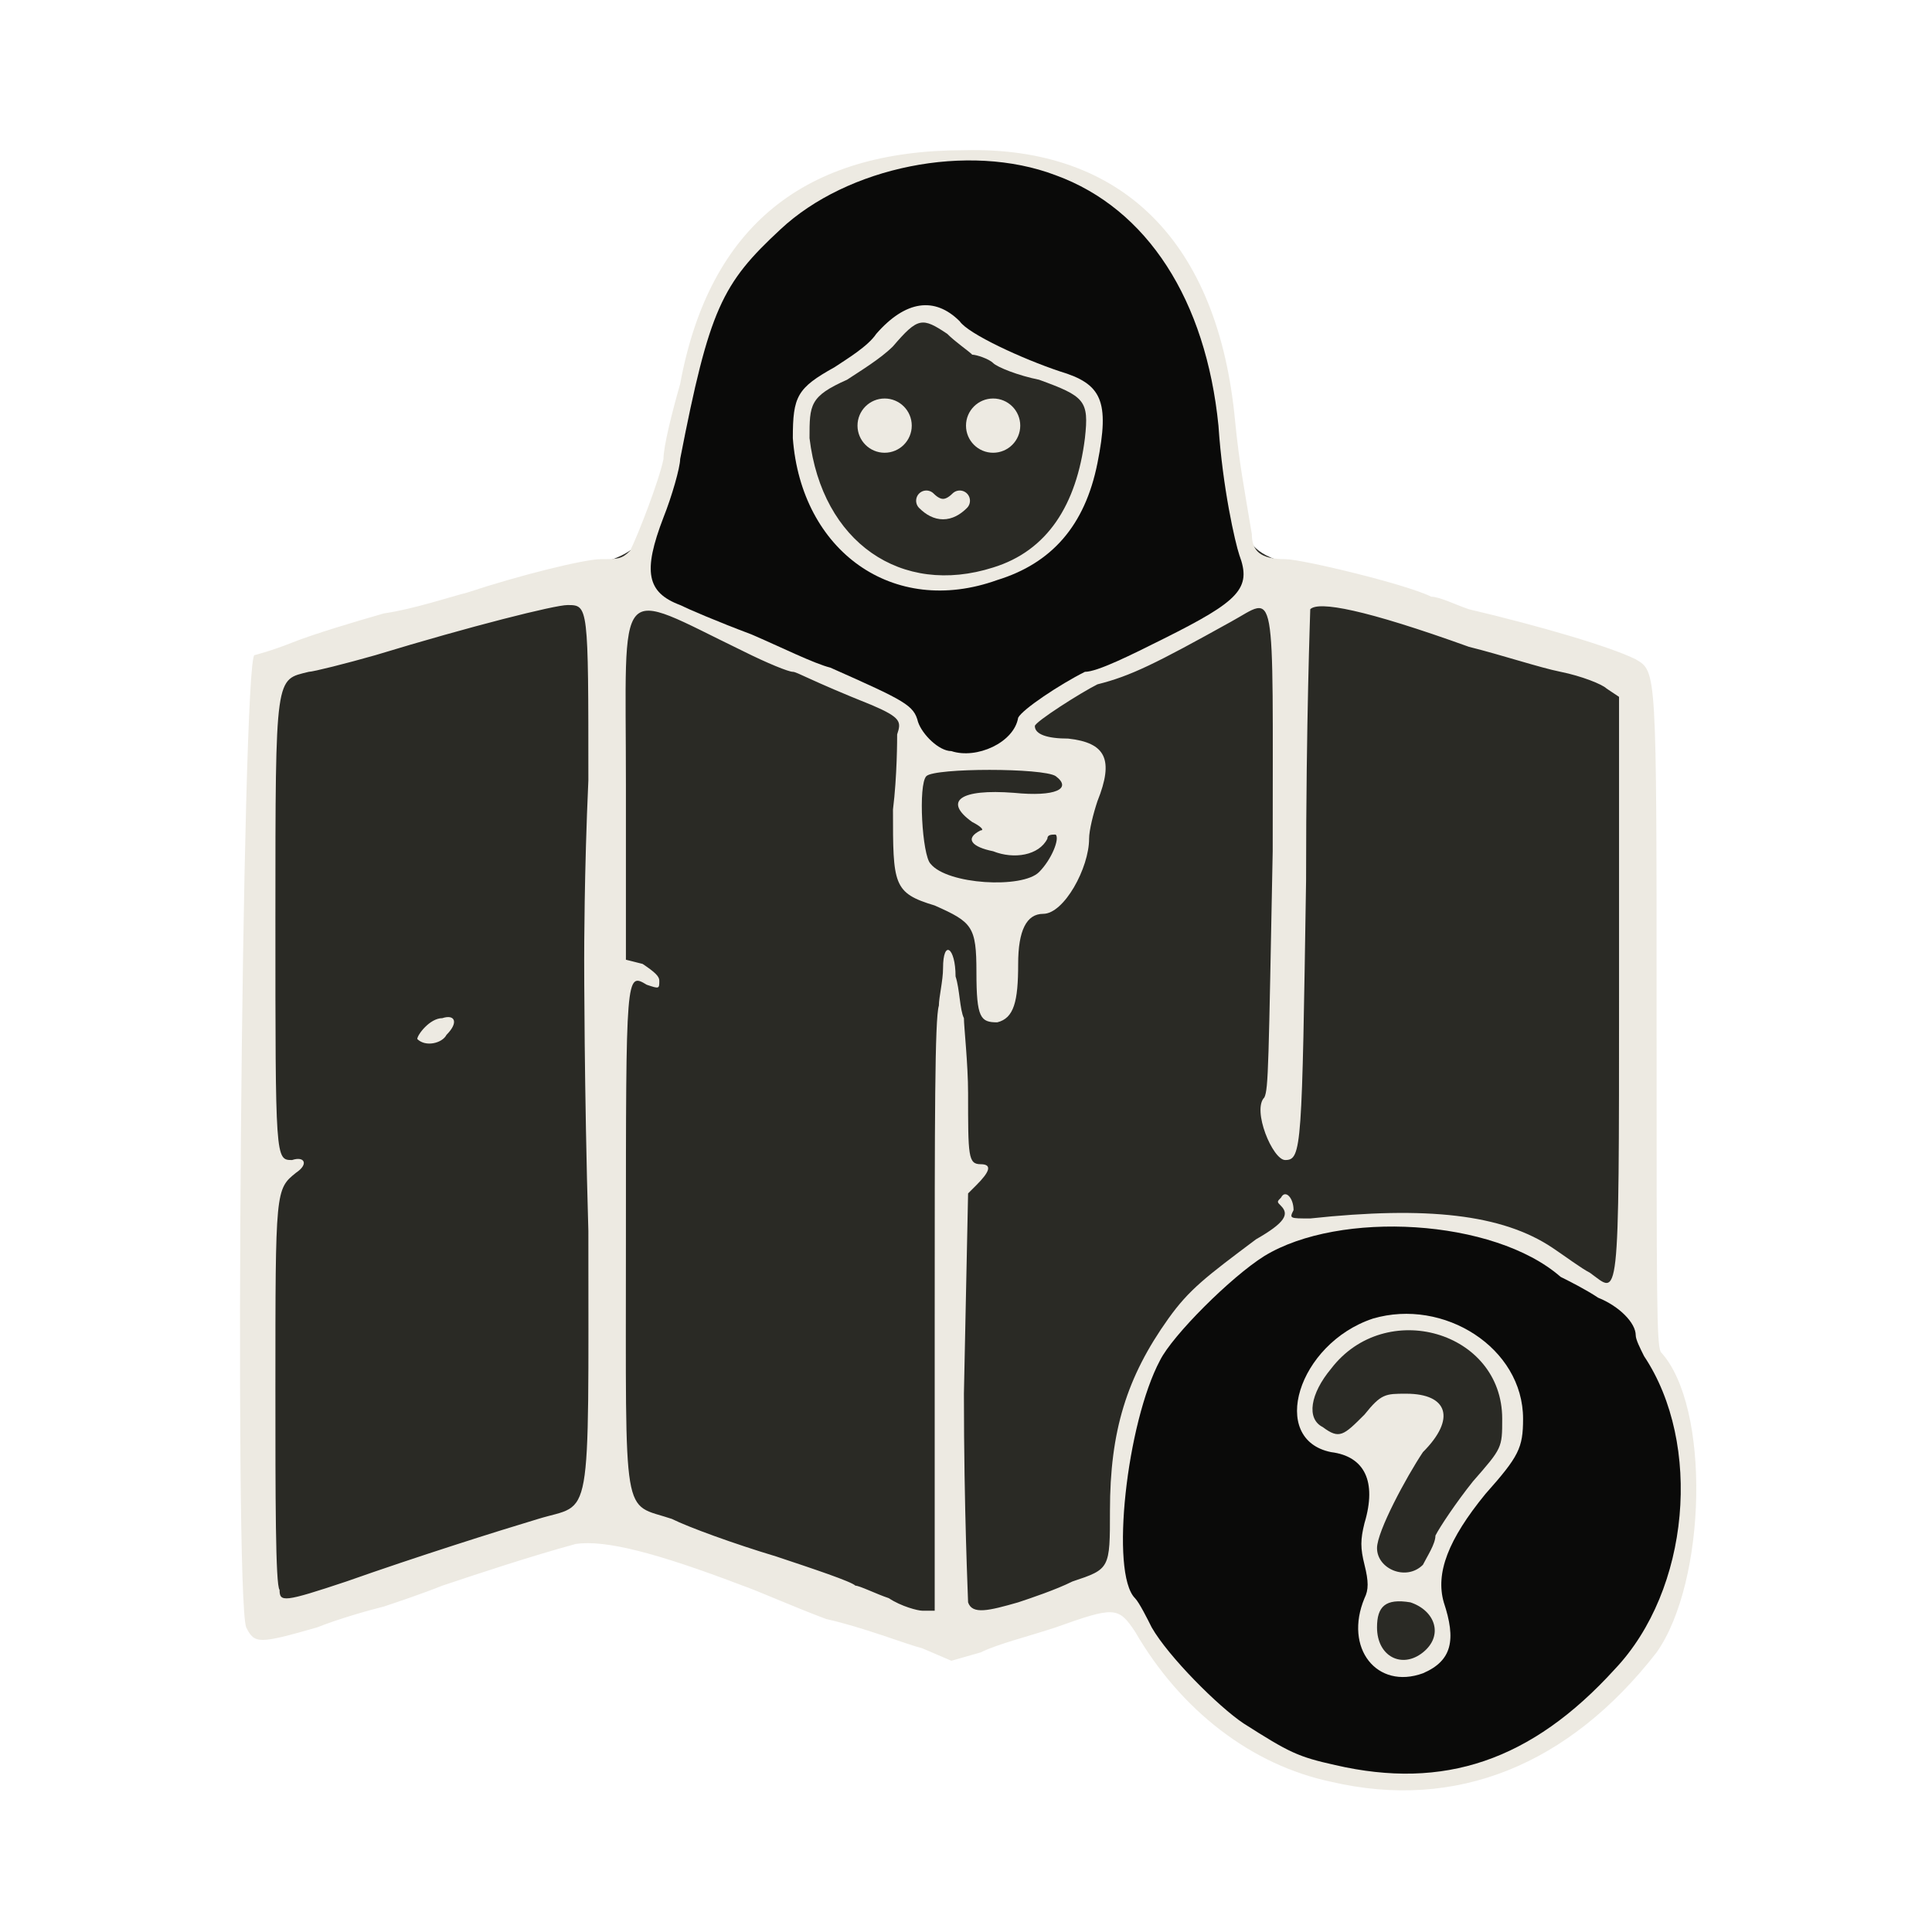
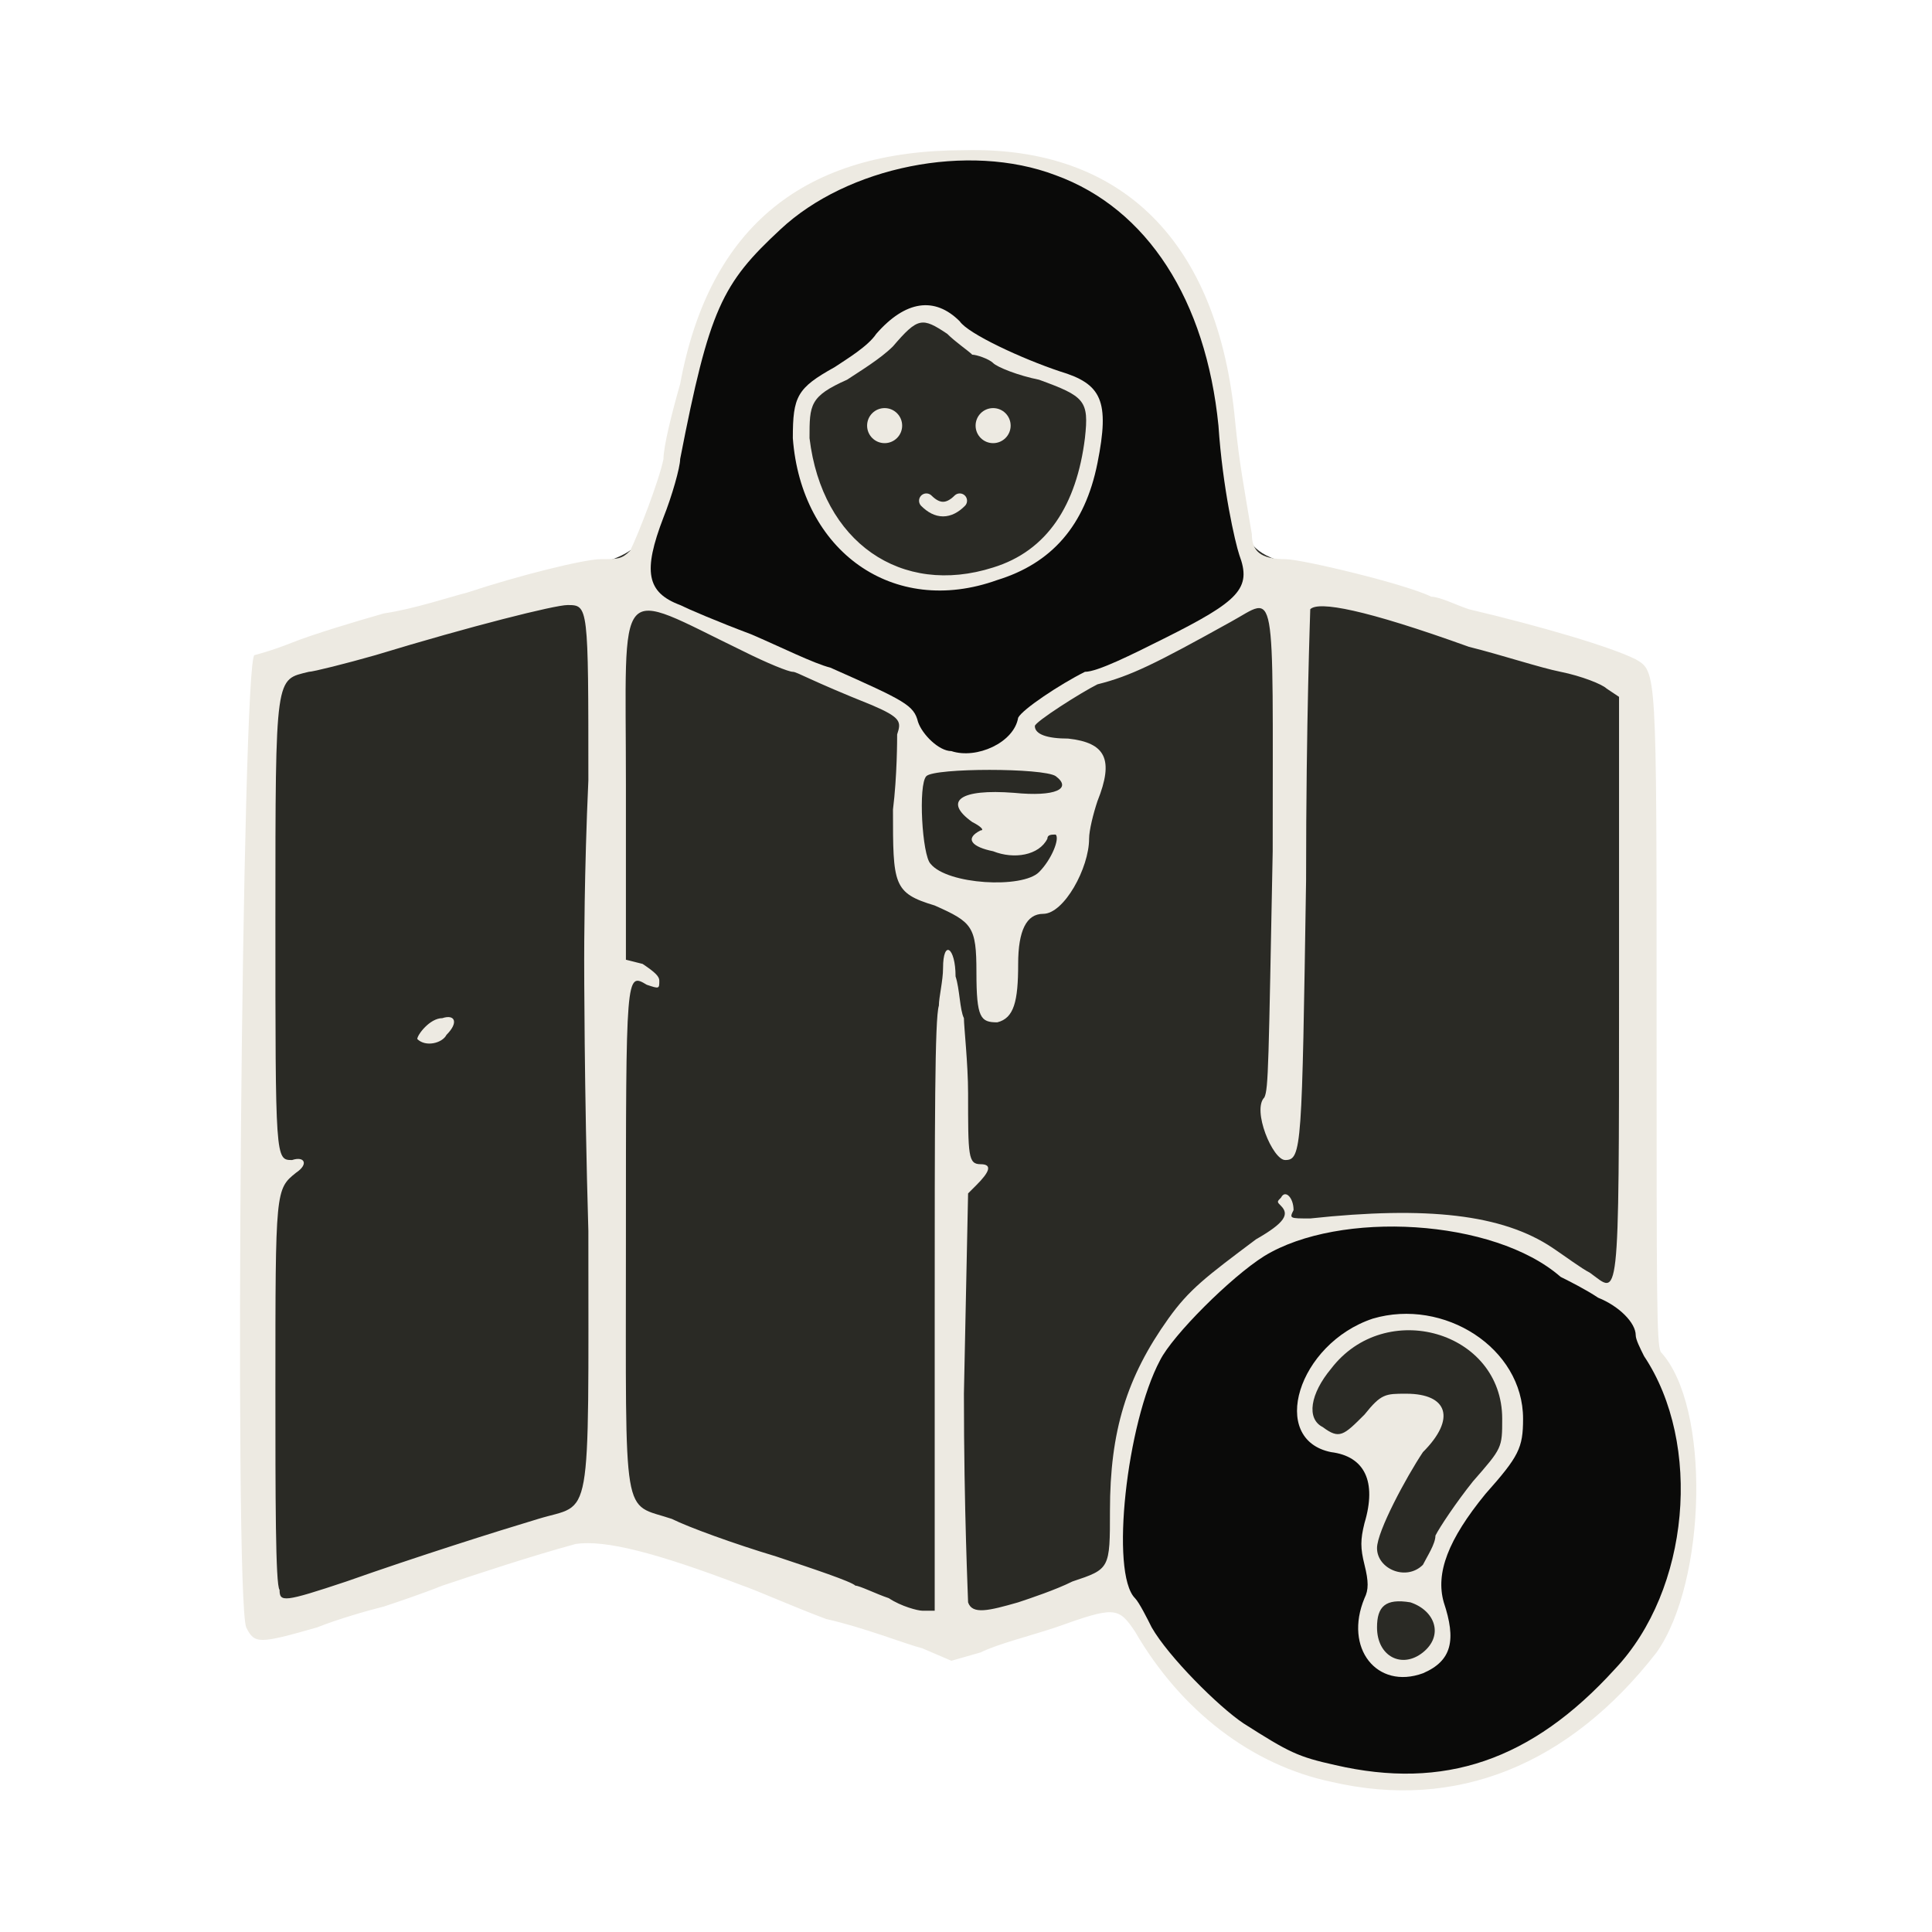
<svg xmlns="http://www.w3.org/2000/svg" viewBox="100 160 463 463" width="463" height="463">
  <style>.fl{fill:#EDEAE2}.fp{fill:#2A2A25}.fh{fill:#0A0A09}.fa{fill:#E3A94B}.ks{fill:none;stroke:#EDEAE2;stroke-linecap:round;stroke-linejoin:round}</style>
  <path class="fp" d="M419,585C410,583 407,582 398,575C389,570 383,563 375,552C370,544 365,543 352,548C347,550 339,552 335,554L328,556L321,553C317,552 307,548 298,546C290,543 281,539 278,538C257,530 245,527 238,528C227,531 215,535 206,538C201,540 195,542 192,543C161,552 163,552 161,549C159,545 160,325 162,321C163,318 170,315 196,308C204,306 215,303 220,301C225,300 232,298 237,297C252,293 253,292 258,282C260,274 260,274 265,253C272,216 294,198 331,198C367,197 389,219 394,260C398,295 396,292 421,298C431,301 440,304 442,304C445,305 452,307 458,309C470,312 479,315 488,319C495,322 495,318 495,405C495,473 495,483 496,485C508,498 507,538 495,555C475,581 449,591 419,585Z" />
  <path class="fl" fill-rule="evenodd" d="M419,587C400,583 383,570 372,551C368,545 367,545 353,550C347,552 339,554 335,556L328,558L321,555C317,554 307,550 298,548C290,545 281,541 278,540C257,532 245,529 238,530C227,533 215,537 206,540C201,542 195,544 192,545C188,546 181,548 176,550C162,554 161,554 159,550C156,542 158,317 161,317C161,317 165,316 170,314C175,312 185,309 192,307C199,306 208,303 212,302C224,298 240,294 244,294C248,294 249,294 251,292C253,288 258,275 259,270C259,267 261,259 263,252C270,214 293,196 331,196C369,195 392,218 396,261C397,271 398,276 400,288C400,292 402,294 408,294C412,294 437,300 443,303C445,303 449,305 452,306C469,310 486,315 492,318C497,321 497,320 497,404C497,472 497,482 498,484C510,497 509,539 497,556C476,583 449,594 419,587ZM441,556C446,552 444,546 438,544C432,543 430,545 430,550C430,557 436,560 441,556ZM324,476C324,429 324,404 325,401C325,399 326,395 326,392C326,385 329,387 329,394C330,397 330,402 331,404C331,406 332,415 332,422C332,437 332,439 335,439C338,439 337,441 334,444L332,446L331,494C331,522 332,543 332,544C333,547 337,546 344,544C347,543 353,541 357,539C366,536 366,536 366,522C366,503 370,490 380,476C385,469 389,466 401,457C408,453 409,451 407,449C406,448 406,448 407,447C408,445 410,447 410,450C409,452 409,452 414,452C442,449 460,451 472,459C475,461 479,464 481,465C488,470 488,475 488,397L488,327L485,325C484,324 479,322 474,321C469,320 460,317 452,315C427,306 416,304 414,306C414,307 413,332 413,371C412,435 412,438 408,438C405,438 400,426 403,423C404,421 404,415 405,364C405,298 406,303 395,309C377,319 371,322 363,324C359,326 348,333 348,334C348,336 351,337 356,337C365,338 367,342 363,352C362,355 361,359 361,361C361,368 355,379 350,379C346,379 344,383 344,391C344,400 343,404 339,405C335,405 334,404 334,393C334,382 333,381 324,377C314,374 314,372 314,354C315,346 315,337 315,336C316,333 316,332 309,329C294,323 291,321 290,321C289,321 284,319 278,316C247,301 250,298 250,348L250,390L254,391C257,393 258,394 258,395C258,397 258,397 255,396C250,393 250,393 250,458C250,526 249,520 261,524C265,526 276,530 286,533C295,536 304,539 305,540C306,540 310,542 313,543C316,545 320,546 321,546L324,546L324,476ZM183,539C200,533 219,527 229,524C242,520 241,527 241,455C240,421 240,391 240,390C240,388 240,369 241,347C241,305 241,305 236,305C233,305 213,310 190,317C183,319 175,321 174,321C166,323 166,321 166,380C166,438 166,438 170,438C173,437 174,439 171,441C166,445 166,445 166,493C166,518 166,540 167,541C167,544 168,544 183,539ZM441,535C442,533 444,530 444,528C445,526 449,520 453,515C460,507 460,507 460,500C460,479 432,471 419,488C414,494 413,500 417,502C421,505 422,504 427,499C431,494 432,494 437,494C447,494 449,500 441,508C437,514 430,527 430,531C430,536 437,539 441,535ZM200,409C200,408 203,404 206,404C209,403 210,405 207,408C206,410 202,411 200,409ZM349,369C352,366 354,361 353,360C352,360 351,360 351,361C349,365 343,366 338,364C333,363 331,361 335,359C336,359 335,358 333,357C326,352 330,349 343,350C353,351 357,349 353,346C350,344 324,344 322,346C320,348 321,365 323,367C327,372 345,373 349,369ZM338,296C351,292 358,281 360,265C361,256 360,255 349,251C344,250 339,248 338,247C337,246 334,245 333,245C332,244 329,242 327,240C321,236 320,236 314,243C311,246 306,249 303,251C294,255 294,257 294,265C297,290 316,303 338,296Z" />
-   <circle class="fl" cx="312" cy="262" r="6.5" />
-   <circle class="fl" cx="338" cy="262" r="6.5" />
-   <path class="ks" style="stroke-width:4.9" d="M322,280Q326,284 330,280" />
+   <circle class="fl" cx="312" cy="262" r="4.2" />
+   <circle class="fl" cx="338" cy="262" r="4.2" />
+   <path class="ks" style="stroke-width:3.5" d="M322,280Q326,284 330,280" />
  <path class="fh" fill-rule="evenodd" d="M420,583C411,581 409,580 398,573C392,569 380,557 376,550C375,548 373,544 372,543C366,537 370,501 378,486C381,480 395,466 403,461C421,450 458,452 474,466C476,467 480,469 483,471C488,473 492,477 492,480C492,481 493,483 494,485C508,506 505,541 487,560C467,582 446,589 420,583ZM441,561C448,558 449,553 446,544C444,537 447,529 456,518C464,509 465,507 465,500C465,483 446,471 429,476C411,482 404,505 419,508C427,509 430,515 427,525C426,529 426,531 427,535C428,539 428,541 427,543C422,555 430,565 441,561ZM328,340C325,340 321,336 320,333C319,329 317,328 299,320C295,319 287,315 280,312C272,309 265,306 263,305C255,302 254,297 259,284C261,279 263,272 263,270C270,234 273,228 287,215C303,200 332,194 353,202C375,210 389,232 392,262C393,277 396,290 397,293C400,301 397,304 379,313C371,317 363,321 360,321C354,324 345,330 344,332C343,338 334,342 328,340ZM339,299C352,295 360,286 363,271C366,256 364,252 354,249C345,246 332,240 330,237C324,231 317,232 310,240C308,243 303,246 300,248C291,253 290,255 290,265C292,292 314,308 339,299Z" />
</svg>
